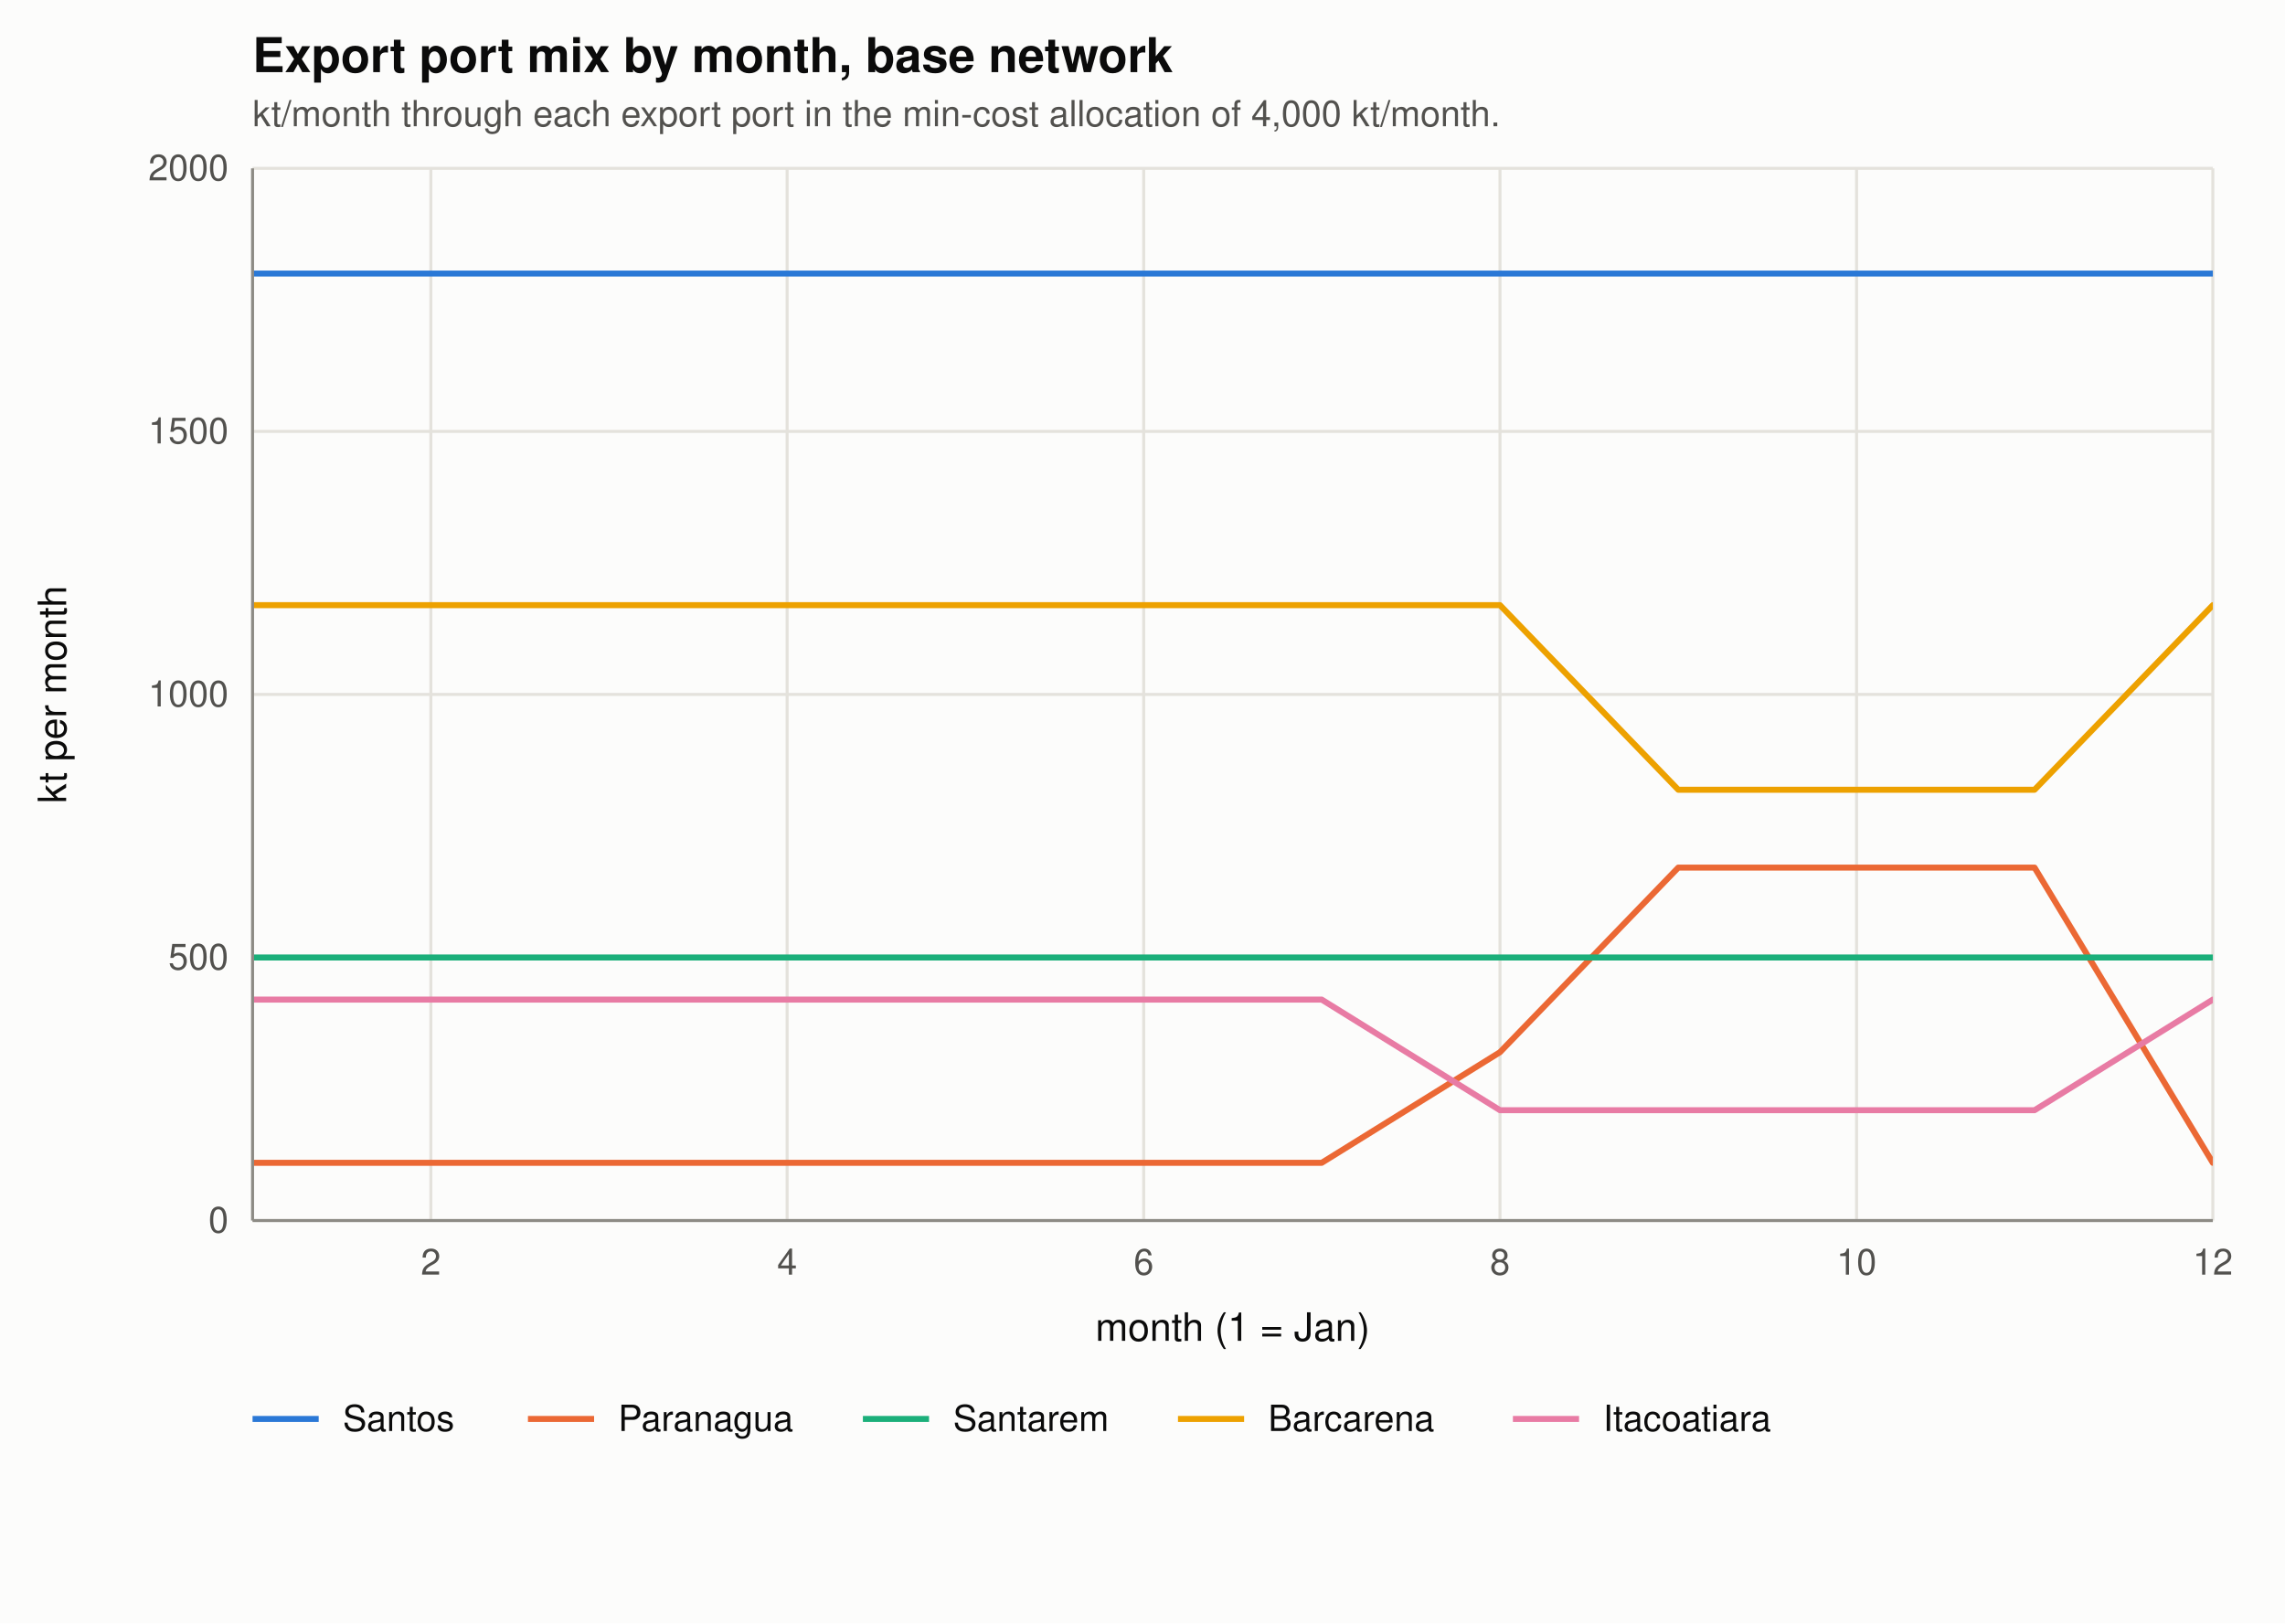
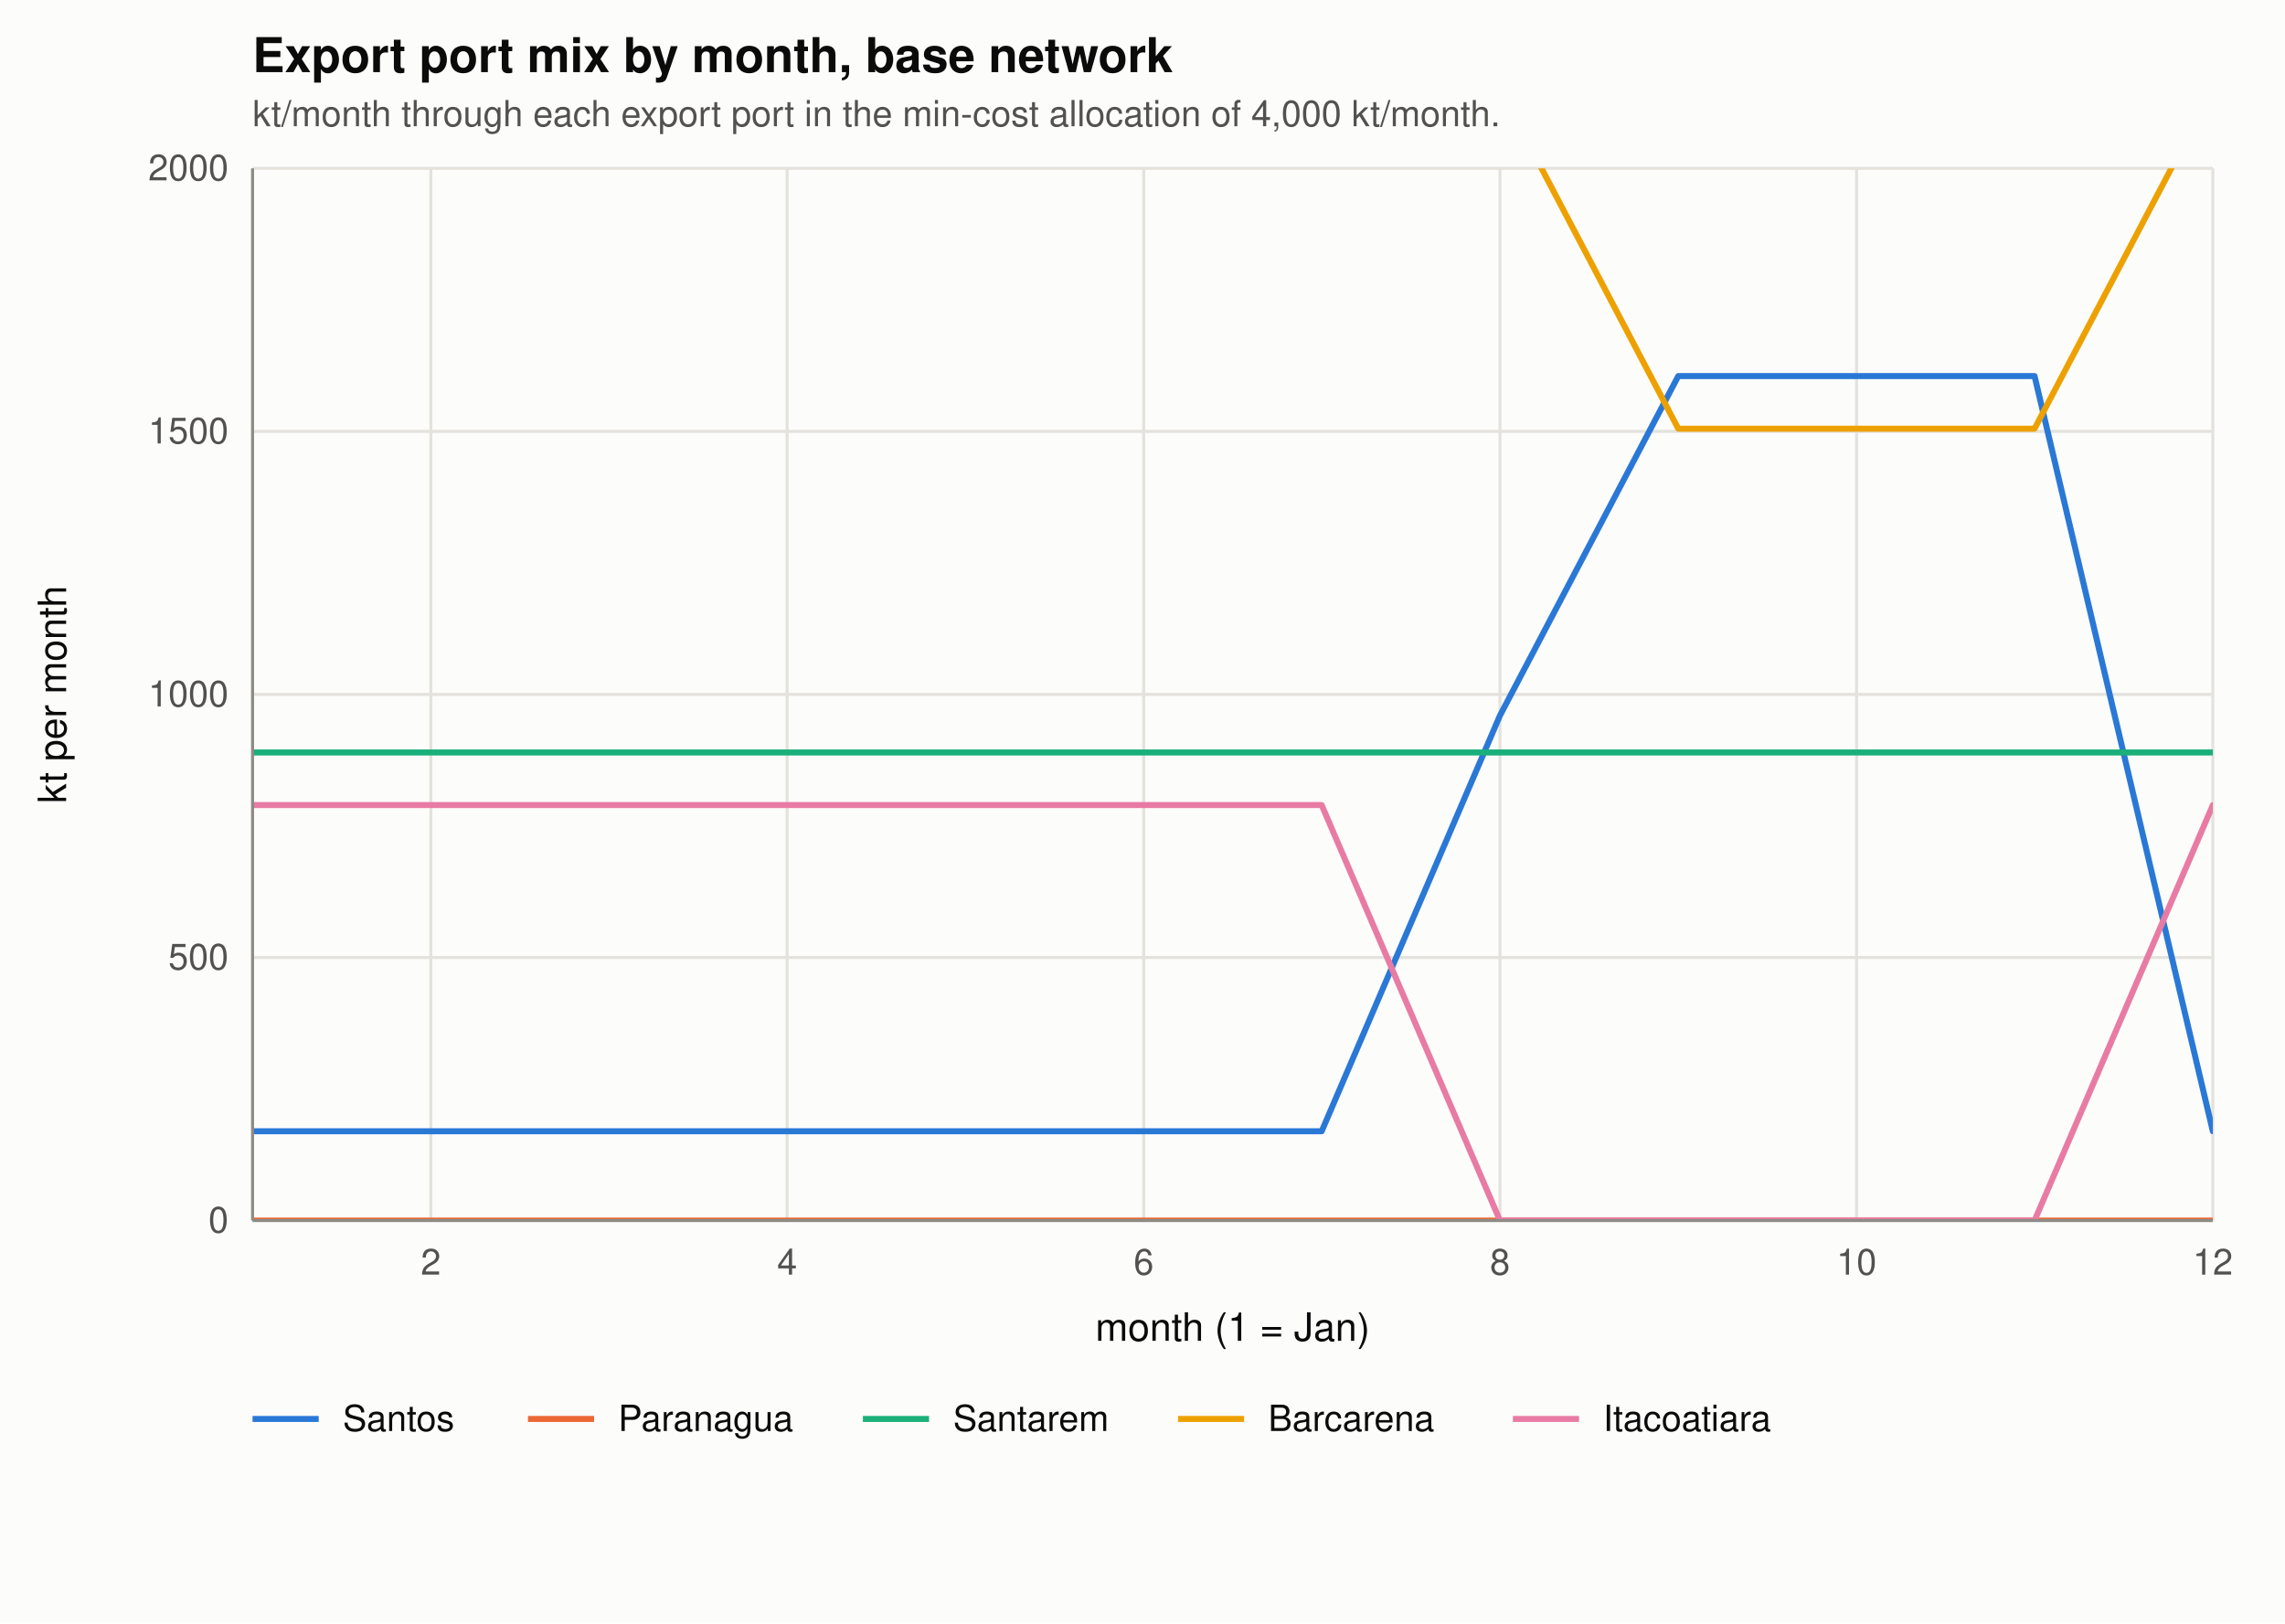
<svg xmlns="http://www.w3.org/2000/svg" viewBox="0 0 760 540" width="760" height="540" font-family="-apple-system, Segoe UI, Helvetica, Arial, sans-serif">
  <rect width="760" height="540" fill="#fcfcfb" />
  <text x="84" y="24" text-anchor="start" font-size="16" fill="#0b0b0b">
    <tspan font-weight="600">Export port mix by month, base network</tspan>
  </text>
  <text x="84" y="42" text-anchor="start" font-size="12" fill="#52514e">kt/month through each export port in the min-cost allocation of 4,000 kt/month.</text>
  <defs>
    <clipPath id="plot">
      <rect x="84" y="56" width="652" height="350" />
    </clipPath>
  </defs>
  <line x1="143.3" y1="56" x2="143.3" y2="406" stroke="#e4e2dc" stroke-width="1" />
  <text x="143.3" y="424" text-anchor="middle" font-size="12" fill="#52514e">2</text>
  <line x1="261.8" y1="56" x2="261.8" y2="406" stroke="#e4e2dc" stroke-width="1" />
  <text x="261.8" y="424" text-anchor="middle" font-size="12" fill="#52514e">4</text>
  <line x1="380.4" y1="56" x2="380.4" y2="406" stroke="#e4e2dc" stroke-width="1" />
  <text x="380.4" y="424" text-anchor="middle" font-size="12" fill="#52514e">6</text>
  <line x1="498.9" y1="56" x2="498.9" y2="406" stroke="#e4e2dc" stroke-width="1" />
  <text x="498.9" y="424" text-anchor="middle" font-size="12" fill="#52514e">8</text>
  <line x1="617.5" y1="56" x2="617.5" y2="406" stroke="#e4e2dc" stroke-width="1" />
  <text x="617.5" y="424" text-anchor="middle" font-size="12" fill="#52514e">10</text>
  <line x1="736" y1="56" x2="736" y2="406" stroke="#e4e2dc" stroke-width="1" />
  <text x="736" y="424" text-anchor="middle" font-size="12" fill="#52514e">12</text>
  <line x1="84" y1="406" x2="736" y2="406" stroke="#e4e2dc" stroke-width="1" />
  <text x="76" y="410" text-anchor="end" font-size="12" fill="#52514e">0</text>
  <line x1="84" y1="318.5" x2="736" y2="318.5" stroke="#e4e2dc" stroke-width="1" />
  <text x="76" y="322.5" text-anchor="end" font-size="12" fill="#52514e">500</text>
  <line x1="84" y1="231" x2="736" y2="231" stroke="#e4e2dc" stroke-width="1" />
  <text x="76" y="235" text-anchor="end" font-size="12" fill="#52514e">1000</text>
  <line x1="84" y1="143.5" x2="736" y2="143.5" stroke="#e4e2dc" stroke-width="1" />
  <text x="76" y="147.5" text-anchor="end" font-size="12" fill="#52514e">1500</text>
  <line x1="84" y1="56" x2="736" y2="56" stroke="#e4e2dc" stroke-width="1" />
  <text x="76" y="60" text-anchor="end" font-size="12" fill="#52514e">2000</text>
  <g clip-path="url(#plot)">
-     <path d="M84 91 L143.3 91 L202.5 91 L261.8 91 L321.1 91 L380.4 91 L439.6 91 L498.9 91 L558.2 91 L617.5 91 L676.7 91 L736 91 " fill="none" stroke="#2a78d6" stroke-width="2" stroke-linejoin="round" stroke-linecap="round" stroke-dasharray="" />
-     <path d="M84 386.8 L143.3 386.8 L202.5 386.8 L261.8 386.8 L321.1 386.8 L380.4 386.8 L439.6 386.8 L498.9 350 L558.2 288.6 L617.5 288.6 L676.7 288.6 L736 386.8 " fill="none" stroke="#eb6834" stroke-width="2" stroke-linejoin="round" stroke-linecap="round" stroke-dasharray="" />
-     <path d="M84 318.5 L143.3 318.5 L202.5 318.5 L261.8 318.5 L321.1 318.5 L380.4 318.5 L439.6 318.5 L498.9 318.5 L558.2 318.5 L617.5 318.5 L676.7 318.5 L736 318.5 " fill="none" stroke="#1baf7a" stroke-width="2" stroke-linejoin="round" stroke-linecap="round" stroke-dasharray="" />
-     <path d="M84 201.3 L143.3 201.3 L202.5 201.3 L261.8 201.3 L321.1 201.3 L380.4 201.3 L439.6 201.3 L498.9 201.3 L558.2 262.7 L617.5 262.7 L676.7 262.7 L736 201.3 " fill="none" stroke="#eda100" stroke-width="2" stroke-linejoin="round" stroke-linecap="round" stroke-dasharray="" />
-     <path d="M84 332.5 L143.3 332.5 L202.5 332.5 L261.8 332.5 L321.1 332.5 L380.4 332.5 L439.6 332.5 L498.9 369.3 L558.2 369.3 L617.5 369.3 L676.7 369.3 L736 332.5 " fill="none" stroke="#e87ba4" stroke-width="2" stroke-linejoin="round" stroke-linecap="round" stroke-dasharray="" />
+     <path d="M84 376.3 L143.3 376.3 L202.5 376.3 L261.8 376.3 L321.1 376.3 L380.4 376.3 L439.6 376.3 L498.9 238 L558.2 125.1 L617.5 125.1 L676.7 125.1 L736 376.3 " fill="none" stroke="#2a78d6" stroke-width="2" stroke-linejoin="round" stroke-linecap="round" stroke-dasharray="" />
+     <path d="M84 406 L143.3 406 L202.5 406 L261.8 406 L321.1 406 L380.4 406 L439.6 406 L498.9 406 L558.2 406 L617.5 406 L676.7 406 L736 406 " fill="none" stroke="#eb6834" stroke-width="2" stroke-linejoin="round" stroke-linecap="round" stroke-dasharray="" />
+     <path d="M84 250.3 L143.3 250.3 L202.5 250.3 L261.8 250.3 L321.1 250.3 L380.4 250.3 L439.6 250.3 L498.9 250.3 L558.2 250.3 L617.5 250.3 L676.7 250.3 L736 250.3 " fill="none" stroke="#1baf7a" stroke-width="2" stroke-linejoin="round" stroke-linecap="round" stroke-dasharray="" />
+     <path d="M84 29.7 L143.3 29.7 L202.5 29.7 L261.8 29.7 L321.1 29.7 L380.4 29.7 L439.6 29.7 L498.9 29.7 L558.2 142.6 L617.5 142.6 L676.7 142.6 L736 29.7 " fill="none" stroke="#eda100" stroke-width="2" stroke-linejoin="round" stroke-linecap="round" stroke-dasharray="" />
+     <path d="M84 267.8 L143.3 267.8 L202.5 267.8 L261.8 267.8 L321.1 267.8 L380.4 267.8 L439.6 267.8 L498.9 406 L558.2 406 L617.5 406 L676.7 406 L736 267.8 " fill="none" stroke="#e87ba4" stroke-width="2" stroke-linejoin="round" stroke-linecap="round" stroke-dasharray="" />
  </g>
  <line x1="84" y1="406" x2="736" y2="406" stroke="#8d8b85" stroke-width="1" />
  <line x1="84" y1="56" x2="84" y2="406" stroke="#8d8b85" stroke-width="1" />
  <text x="410" y="446" text-anchor="middle" font-size="13" fill="#0b0b0b">month (1 = Jan)</text>
  <text transform="translate(22 231) rotate(-90)" text-anchor="middle" font-size="13" fill="#0b0b0b">kt per month</text>
  <line x1="84" y1="472" x2="106" y2="472" stroke="#2a78d6" stroke-width="2" stroke-dasharray="" />
  <text x="114" y="476" text-anchor="start" font-size="12" fill="#0b0b0b">Santos</text>
  <line x1="175.6" y1="472" x2="197.6" y2="472" stroke="#eb6834" stroke-width="2" stroke-dasharray="" />
  <text x="205.6" y="476" text-anchor="start" font-size="12" fill="#0b0b0b">Paranagua</text>
  <line x1="287" y1="472" x2="309" y2="472" stroke="#1baf7a" stroke-width="2" stroke-dasharray="" />
  <text x="317" y="476" text-anchor="start" font-size="12" fill="#0b0b0b">Santarem</text>
  <line x1="391.8" y1="472" x2="413.8" y2="472" stroke="#eda100" stroke-width="2" stroke-dasharray="" />
  <text x="421.8" y="476" text-anchor="start" font-size="12" fill="#0b0b0b">Barcarena</text>
  <line x1="503.2" y1="472" x2="525.2" y2="472" stroke="#e87ba4" stroke-width="2" stroke-dasharray="" />
  <text x="533.2" y="476" text-anchor="start" font-size="12" fill="#0b0b0b">Itacoatiara</text>
</svg>
